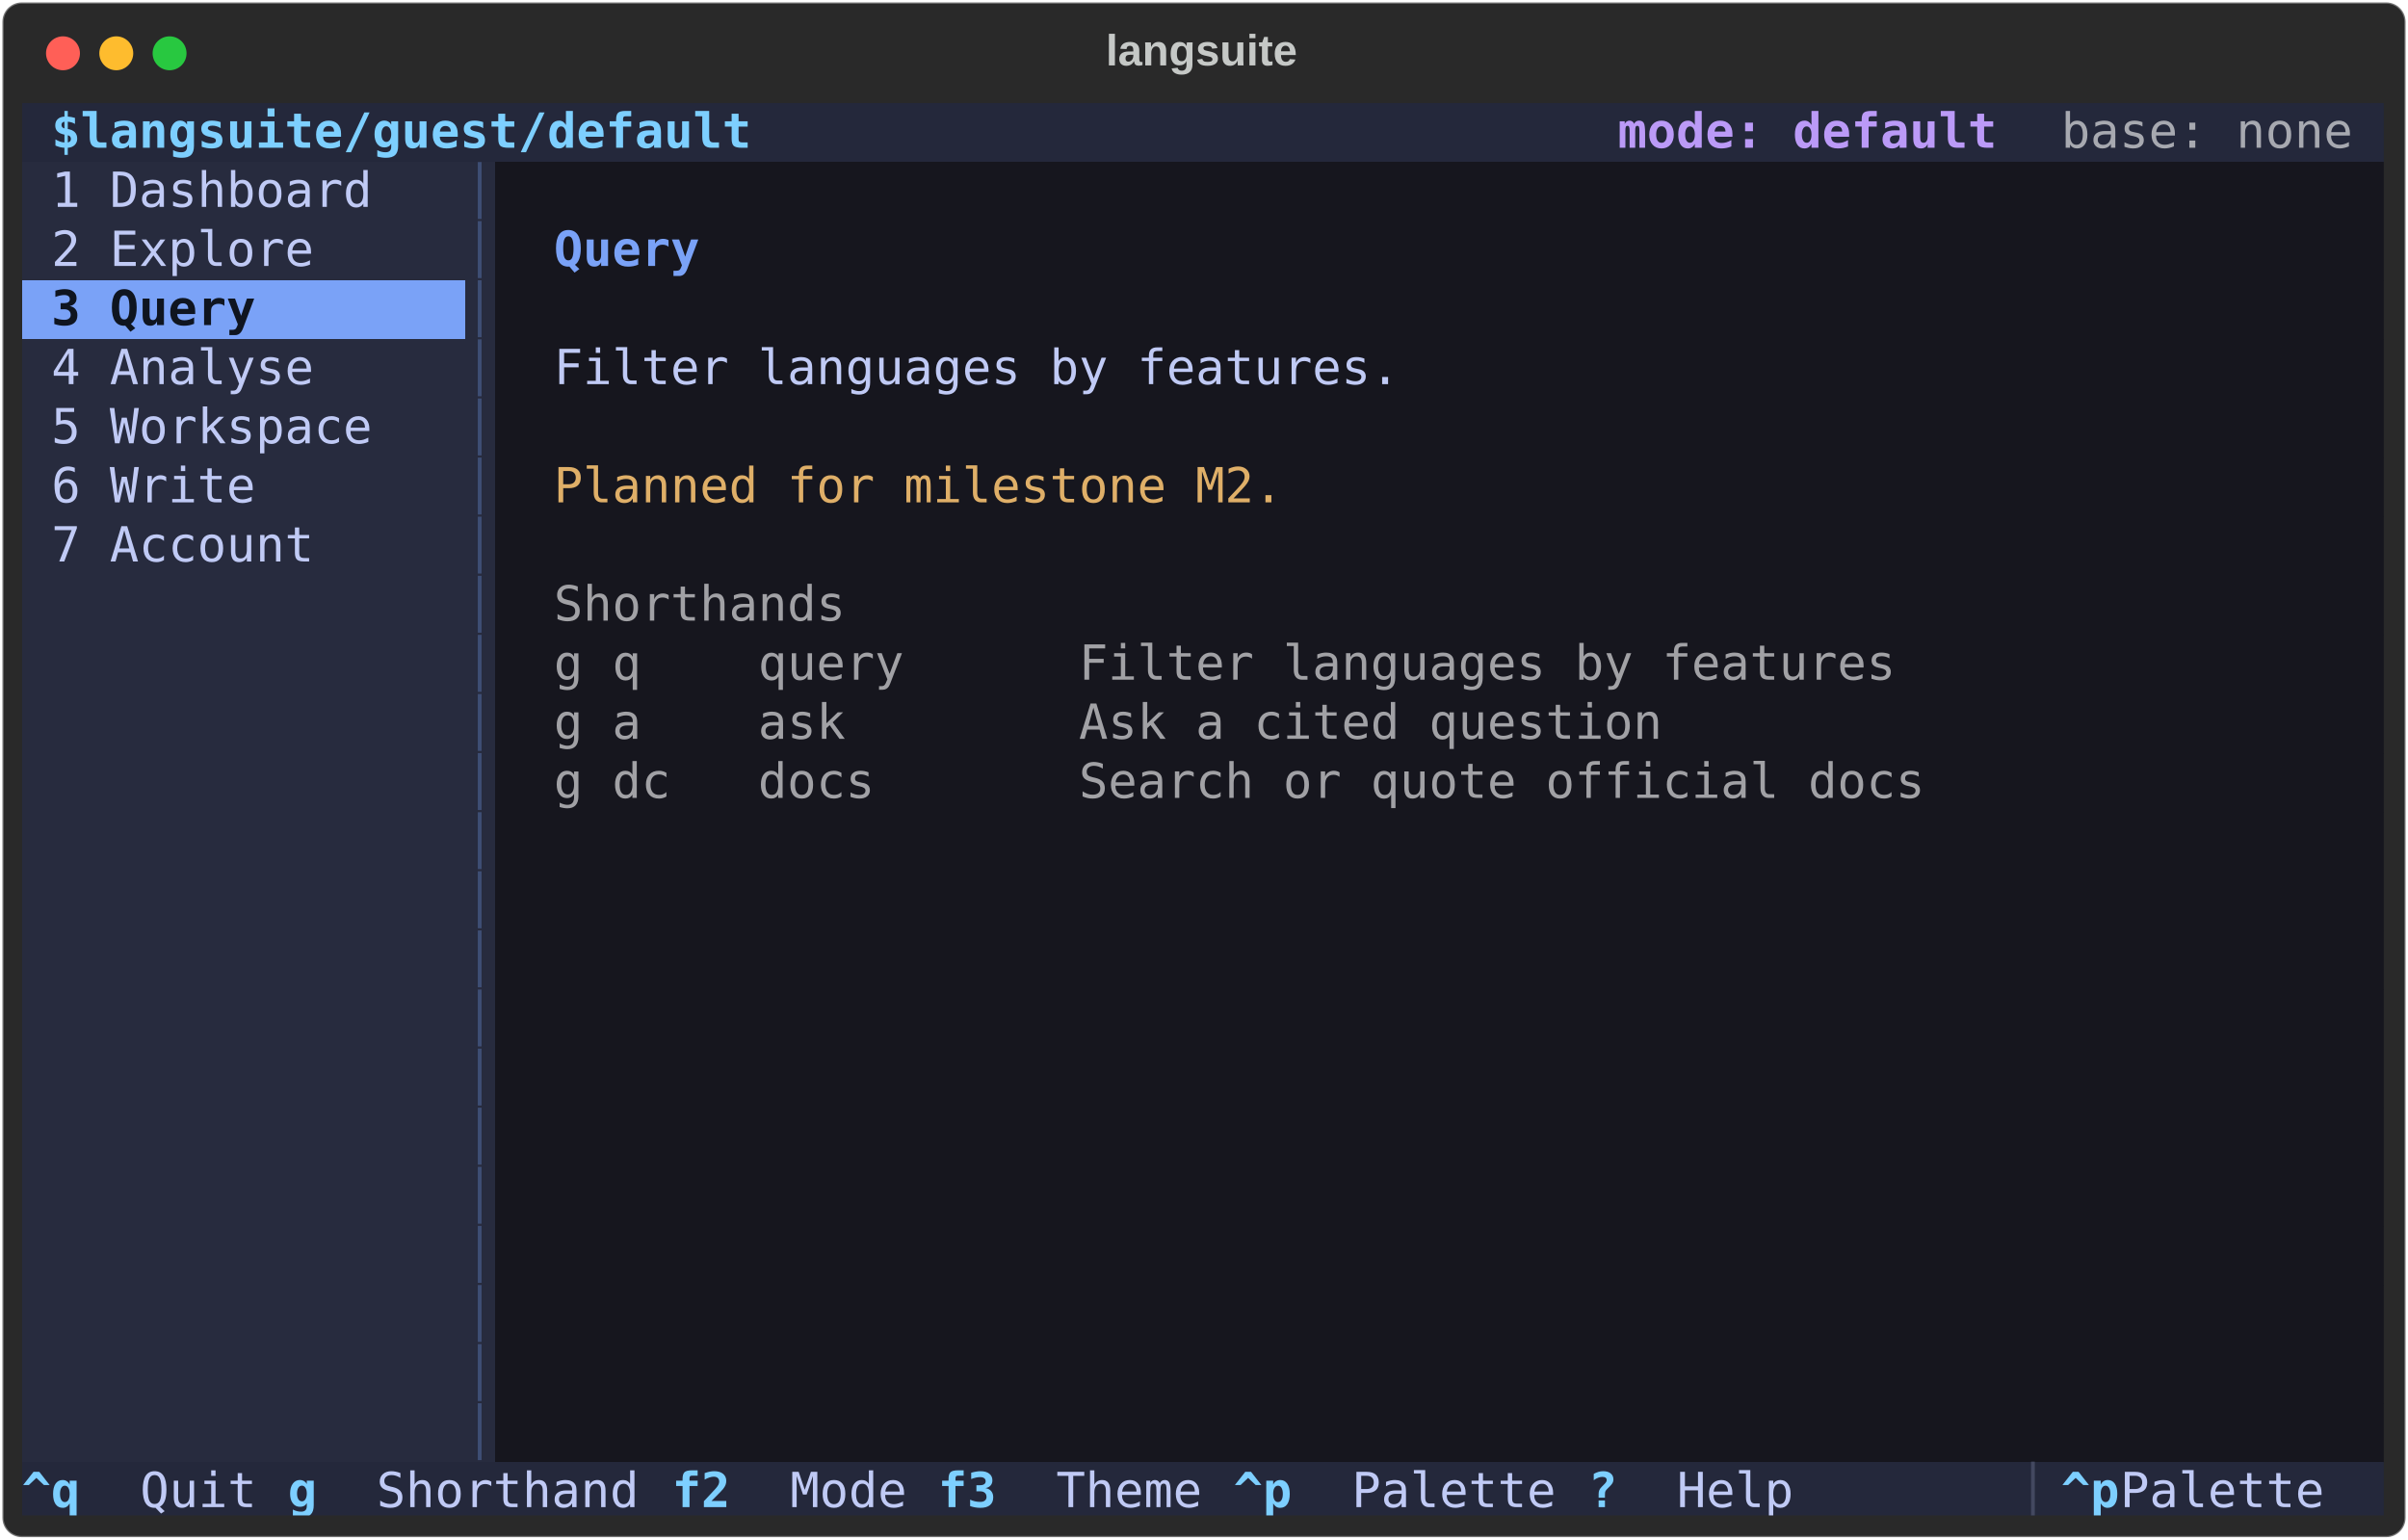
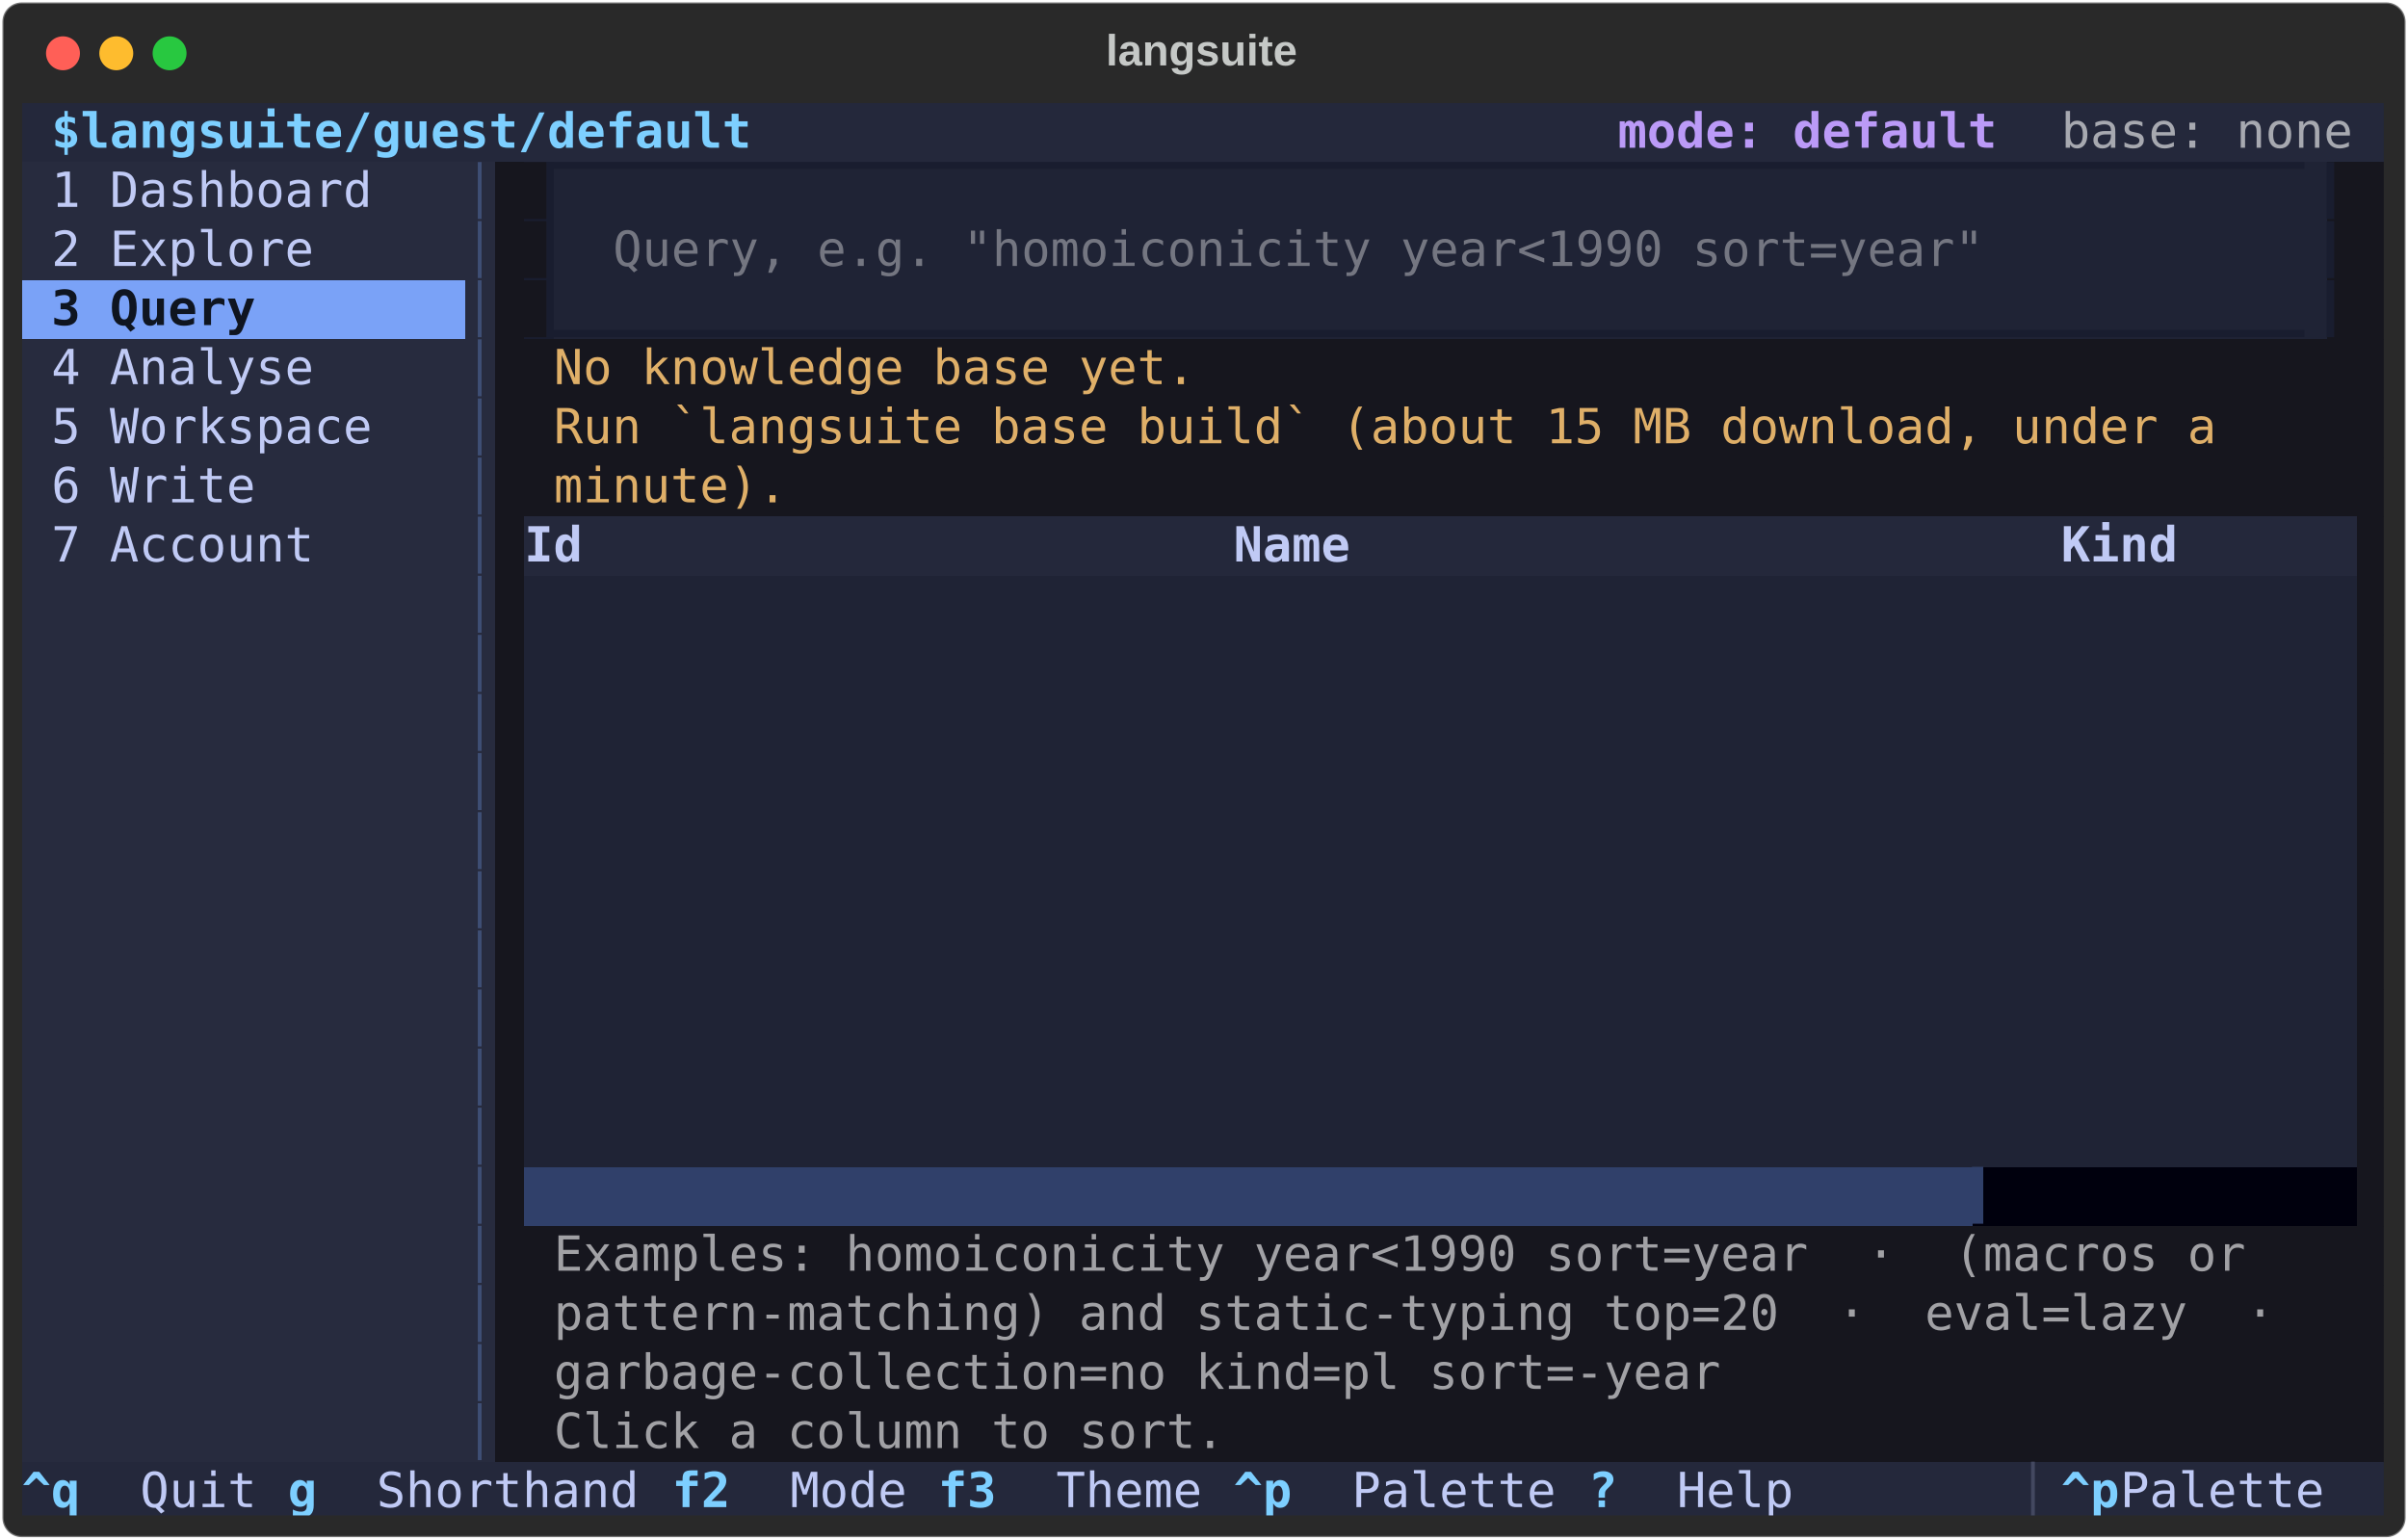
<svg xmlns="http://www.w3.org/2000/svg" class="rich-terminal" viewBox="0 0 994 635.6">
  <style>

    @font-face {
        font-family: "Fira Code";
        src: local("FiraCode-Regular"),
                url("https://cdnjs.cloudflare.com/ajax/libs/firacode/6.2.0/woff2/FiraCode-Regular.woff2") format("woff2"),
                url("https://cdnjs.cloudflare.com/ajax/libs/firacode/6.2.0/woff/FiraCode-Regular.woff") format("woff");
        font-style: normal;
        font-weight: 400;
    }
    @font-face {
        font-family: "Fira Code";
        src: local("FiraCode-Bold"),
                url("https://cdnjs.cloudflare.com/ajax/libs/firacode/6.2.0/woff2/FiraCode-Bold.woff2") format("woff2"),
                url("https://cdnjs.cloudflare.com/ajax/libs/firacode/6.2.0/woff/FiraCode-Bold.woff") format("woff");
        font-style: bold;
        font-weight: 700;
    }

    .terminal-matrix {
        font-family: Fira Code, monospace;
        font-size: 20px;
        line-height: 24.4px;
        font-variant-east-asian: full-width;
    }

    .terminal-title {
        font-size: 18px;
        font-weight: bold;
        font-family: arial;
    }

    .terminal-r1 { fill: #c5c8c6 }
.terminal-r2 { fill: #7dcfff;font-weight: bold }
.terminal-r3 { fill: #bb9af7;font-weight: bold }
.terminal-r4 { fill: #a7a9b0 }
.terminal-r5 { fill: #c0caf5 }
.terminal-r6 { fill: #3e4e74 }
- .terminal-r7 { fill: #7aa2f7;font-weight: bold }
- .terminal-r8 { fill: #0f1520;font-weight: bold }
- .terminal-r9 { fill: #dfaf68 }
- .terminal-r10 { fill: #a1a1a5 }
- .terminal-r11 { fill: #434860 }
+ .terminal-r7 { fill: #16161e }
+ .terminal-r8 { fill: #191d2f }
+ .terminal-r9 { fill: #747681 }
+ .terminal-r10 { fill: #0f1520;font-weight: bold }
+ .terminal-r11 { fill: #dfaf68 }
+ .terminal-r12 { fill: #c0caf5;font-weight: bold }
+ .terminal-r13 { fill: #1f2335 }
+ .terminal-r14 { fill: #30406a }
+ .terminal-r15 { fill: #a1a1a5 }
+ .terminal-r16 { fill: #434860 }
    </style>
  <defs>
    <clipPath id="terminal-clip-terminal">
      <rect x="0" y="0" width="975.0" height="584.6" />
    </clipPath>
    <clipPath id="terminal-line-0">
      <rect x="0" y="1.5" width="976" height="24.65" />
    </clipPath>
    <clipPath id="terminal-line-1">
      <rect x="0" y="25.9" width="976" height="24.65" />
    </clipPath>
    <clipPath id="terminal-line-2">
      <rect x="0" y="50.3" width="976" height="24.65" />
    </clipPath>
    <clipPath id="terminal-line-3">
      <rect x="0" y="74.7" width="976" height="24.65" />
    </clipPath>
    <clipPath id="terminal-line-4">
      <rect x="0" y="99.1" width="976" height="24.65" />
    </clipPath>
    <clipPath id="terminal-line-5">
      <rect x="0" y="123.5" width="976" height="24.65" />
    </clipPath>
    <clipPath id="terminal-line-6">
      <rect x="0" y="147.9" width="976" height="24.65" />
    </clipPath>
    <clipPath id="terminal-line-7">
      <rect x="0" y="172.3" width="976" height="24.65" />
    </clipPath>
    <clipPath id="terminal-line-8">
      <rect x="0" y="196.7" width="976" height="24.65" />
    </clipPath>
    <clipPath id="terminal-line-9">
      <rect x="0" y="221.1" width="976" height="24.65" />
    </clipPath>
    <clipPath id="terminal-line-10">
      <rect x="0" y="245.5" width="976" height="24.65" />
    </clipPath>
    <clipPath id="terminal-line-11">
      <rect x="0" y="269.9" width="976" height="24.65" />
    </clipPath>
    <clipPath id="terminal-line-12">
      <rect x="0" y="294.3" width="976" height="24.65" />
    </clipPath>
    <clipPath id="terminal-line-13">
      <rect x="0" y="318.7" width="976" height="24.65" />
    </clipPath>
    <clipPath id="terminal-line-14">
      <rect x="0" y="343.1" width="976" height="24.65" />
    </clipPath>
    <clipPath id="terminal-line-15">
      <rect x="0" y="367.5" width="976" height="24.65" />
    </clipPath>
    <clipPath id="terminal-line-16">
      <rect x="0" y="391.9" width="976" height="24.65" />
    </clipPath>
    <clipPath id="terminal-line-17">
      <rect x="0" y="416.3" width="976" height="24.65" />
    </clipPath>
    <clipPath id="terminal-line-18">
      <rect x="0" y="440.7" width="976" height="24.65" />
    </clipPath>
    <clipPath id="terminal-line-19">
      <rect x="0" y="465.1" width="976" height="24.65" />
    </clipPath>
    <clipPath id="terminal-line-20">
      <rect x="0" y="489.5" width="976" height="24.65" />
    </clipPath>
    <clipPath id="terminal-line-21">
      <rect x="0" y="513.9" width="976" height="24.65" />
    </clipPath>
    <clipPath id="terminal-line-22">
      <rect x="0" y="538.3" width="976" height="24.65" />
    </clipPath>
  </defs>
  <rect fill="#292929" stroke="rgba(255,255,255,0.35)" stroke-width="1" x="1" y="1" width="992" height="633.6" rx="8" />
  <text class="terminal-title" fill="#c5c8c6" text-anchor="middle" x="496" y="27">langsuite</text>
  <g transform="translate(26,22)">
    <circle cx="0" cy="0" r="7" fill="#ff5f57" />
    <circle cx="22" cy="0" r="7" fill="#febc2e" />
    <circle cx="44" cy="0" r="7" fill="#28c840" />
  </g>
  <g transform="translate(9, 41)" clip-path="url(#terminal-clip-terminal)">
    <rect fill="#24283b" x="0" y="1.5" width="12.2" height="24.65" shape-rendering="crispEdges" />
    <rect fill="#24283b" x="12.2" y="1.5" width="292.8" height="24.65" shape-rendering="crispEdges" />
    <rect fill="#24283b" x="305" y="1.5" width="353.8" height="24.65" shape-rendering="crispEdges" />
    <rect fill="#24283b" x="658.8" y="1.5" width="158.6" height="24.65" shape-rendering="crispEdges" />
    <rect fill="#24283b" x="817.4" y="1.5" width="24.4" height="24.65" shape-rendering="crispEdges" />
    <rect fill="#24283b" x="841.8" y="1.5" width="122" height="24.65" shape-rendering="crispEdges" />
    <rect fill="#24283b" x="963.8" y="1.5" width="12.2" height="24.65" shape-rendering="crispEdges" />
    <rect fill="#272b3e" x="0" y="25.9" width="12.2" height="24.65" shape-rendering="crispEdges" />
    <rect fill="#272b3e" x="12.2" y="25.9" width="134.2" height="24.65" shape-rendering="crispEdges" />
    <rect fill="#272b3e" x="146.4" y="25.9" width="36.6" height="24.65" shape-rendering="crispEdges" />
    <rect fill="#272b3e" x="183" y="25.9" width="12.2" height="24.65" shape-rendering="crispEdges" />
-     <rect fill="#16161e" x="195.2" y="25.9" width="780.8" height="24.65" shape-rendering="crispEdges" />
+     <rect fill="#16161e" x="195.2" y="25.9" width="12.2" height="24.65" shape-rendering="crispEdges" />
+     <rect fill="#191d2f" x="207.4" y="25.9" width="12.2" height="24.65" shape-rendering="crispEdges" />
+     <rect fill="#1f2335" x="219.6" y="25.9" width="732" height="24.65" shape-rendering="crispEdges" />
+     <rect fill="#16161e" x="951.6" y="25.9" width="12.2" height="24.65" shape-rendering="crispEdges" />
+     <rect fill="#16161e" x="963.8" y="25.9" width="12.2" height="24.65" shape-rendering="crispEdges" />
    <rect fill="#272b3e" x="0" y="50.3" width="12.2" height="24.65" shape-rendering="crispEdges" />
    <rect fill="#272b3e" x="12.2" y="50.3" width="109.8" height="24.65" shape-rendering="crispEdges" />
    <rect fill="#272b3e" x="122" y="50.3" width="61" height="24.65" shape-rendering="crispEdges" />
    <rect fill="#272b3e" x="183" y="50.3" width="12.2" height="24.65" shape-rendering="crispEdges" />
-     <rect fill="#16161e" x="195.2" y="50.3" width="24.4" height="24.65" shape-rendering="crispEdges" />
-     <rect fill="#16161e" x="219.6" y="50.3" width="61" height="24.65" shape-rendering="crispEdges" />
-     <rect fill="#16161e" x="280.6" y="50.3" width="695.4" height="24.65" shape-rendering="crispEdges" />
+     <rect fill="#16161e" x="195.2" y="50.3" width="12.2" height="24.65" shape-rendering="crispEdges" />
+     <rect fill="#191d2f" x="207.4" y="50.3" width="12.2" height="24.65" shape-rendering="crispEdges" />
+     <rect fill="#1f2335" x="219.6" y="50.3" width="24.4" height="24.65" shape-rendering="crispEdges" />
+     <rect fill="#1f2335" x="244" y="50.3" width="573.4" height="24.65" shape-rendering="crispEdges" />
+     <rect fill="#1f2335" x="817.4" y="50.3" width="109.8" height="24.65" shape-rendering="crispEdges" />
+     <rect fill="#1f2335" x="927.2" y="50.3" width="24.4" height="24.65" shape-rendering="crispEdges" />
+     <rect fill="#16161e" x="951.6" y="50.3" width="12.2" height="24.65" shape-rendering="crispEdges" />
+     <rect fill="#16161e" x="963.8" y="50.3" width="12.2" height="24.65" shape-rendering="crispEdges" />
    <rect fill="#7aa2f7" x="0" y="74.7" width="12.2" height="24.65" shape-rendering="crispEdges" />
    <rect fill="#7aa2f7" x="12.2" y="74.7" width="85.4" height="24.65" shape-rendering="crispEdges" />
    <rect fill="#7aa2f7" x="97.6" y="74.7" width="85.4" height="24.65" shape-rendering="crispEdges" />
    <rect fill="#272b3e" x="183" y="74.7" width="12.2" height="24.65" shape-rendering="crispEdges" />
-     <rect fill="#16161e" x="195.2" y="74.7" width="780.8" height="24.65" shape-rendering="crispEdges" />
+     <rect fill="#16161e" x="195.2" y="74.7" width="12.2" height="24.65" shape-rendering="crispEdges" />
+     <rect fill="#191d2f" x="207.4" y="74.7" width="12.2" height="24.65" shape-rendering="crispEdges" />
+     <rect fill="#1f2335" x="219.6" y="74.7" width="732" height="24.65" shape-rendering="crispEdges" />
+     <rect fill="#16161e" x="951.6" y="74.7" width="12.2" height="24.65" shape-rendering="crispEdges" />
+     <rect fill="#16161e" x="963.8" y="74.7" width="12.2" height="24.65" shape-rendering="crispEdges" />
    <rect fill="#272b3e" x="0" y="99.1" width="12.2" height="24.65" shape-rendering="crispEdges" />
    <rect fill="#272b3e" x="12.2" y="99.1" width="109.8" height="24.65" shape-rendering="crispEdges" />
    <rect fill="#272b3e" x="122" y="99.1" width="61" height="24.65" shape-rendering="crispEdges" />
    <rect fill="#272b3e" x="183" y="99.1" width="12.2" height="24.65" shape-rendering="crispEdges" />
    <rect fill="#16161e" x="195.2" y="99.1" width="24.4" height="24.65" shape-rendering="crispEdges" />
-     <rect fill="#16161e" x="219.6" y="99.1" width="353.8" height="24.65" shape-rendering="crispEdges" />
-     <rect fill="#16161e" x="573.4" y="99.1" width="402.6" height="24.65" shape-rendering="crispEdges" />
+     <rect fill="#16161e" x="219.6" y="99.1" width="268.4" height="24.65" shape-rendering="crispEdges" />
+     <rect fill="#16161e" x="488" y="99.1" width="488" height="24.65" shape-rendering="crispEdges" />
    <rect fill="#272b3e" x="0" y="123.5" width="12.2" height="24.65" shape-rendering="crispEdges" />
    <rect fill="#272b3e" x="12.2" y="123.5" width="134.2" height="24.65" shape-rendering="crispEdges" />
    <rect fill="#272b3e" x="146.4" y="123.5" width="36.6" height="24.65" shape-rendering="crispEdges" />
    <rect fill="#272b3e" x="183" y="123.5" width="12.2" height="24.65" shape-rendering="crispEdges" />
-     <rect fill="#16161e" x="195.2" y="123.5" width="780.8" height="24.65" shape-rendering="crispEdges" />
+     <rect fill="#16161e" x="195.2" y="123.5" width="24.4" height="24.65" shape-rendering="crispEdges" />
+     <rect fill="#16161e" x="219.6" y="123.5" width="695.4" height="24.65" shape-rendering="crispEdges" />
+     <rect fill="#16161e" x="915" y="123.5" width="61" height="24.65" shape-rendering="crispEdges" />
    <rect fill="#272b3e" x="0" y="147.9" width="12.2" height="24.65" shape-rendering="crispEdges" />
    <rect fill="#272b3e" x="12.2" y="147.9" width="85.4" height="24.65" shape-rendering="crispEdges" />
    <rect fill="#272b3e" x="97.6" y="147.9" width="85.4" height="24.65" shape-rendering="crispEdges" />
    <rect fill="#272b3e" x="183" y="147.9" width="12.2" height="24.65" shape-rendering="crispEdges" />
    <rect fill="#16161e" x="195.2" y="147.9" width="24.4" height="24.65" shape-rendering="crispEdges" />
-     <rect fill="#16161e" x="219.6" y="147.9" width="305" height="24.65" shape-rendering="crispEdges" />
-     <rect fill="#16161e" x="524.6" y="147.9" width="451.4" height="24.65" shape-rendering="crispEdges" />
+     <rect fill="#16161e" x="219.6" y="147.9" width="97.6" height="24.65" shape-rendering="crispEdges" />
+     <rect fill="#16161e" x="317.2" y="147.9" width="658.8" height="24.65" shape-rendering="crispEdges" />
    <rect fill="#272b3e" x="0" y="172.3" width="12.2" height="24.65" shape-rendering="crispEdges" />
    <rect fill="#272b3e" x="12.2" y="172.3" width="109.8" height="24.65" shape-rendering="crispEdges" />
    <rect fill="#272b3e" x="122" y="172.3" width="61" height="24.65" shape-rendering="crispEdges" />
    <rect fill="#272b3e" x="183" y="172.3" width="12.2" height="24.65" shape-rendering="crispEdges" />
-     <rect fill="#16161e" x="195.2" y="172.3" width="780.8" height="24.65" shape-rendering="crispEdges" />
+     <rect fill="#16161e" x="195.2" y="172.3" width="12.2" height="24.65" shape-rendering="crispEdges" />
+     <rect fill="#24283b" x="207.4" y="172.3" width="292.8" height="24.65" shape-rendering="crispEdges" />
+     <rect fill="#24283b" x="500.2" y="172.3" width="341.6" height="24.65" shape-rendering="crispEdges" />
+     <rect fill="#24283b" x="841.8" y="172.3" width="122" height="24.65" shape-rendering="crispEdges" />
+     <rect fill="#16161e" x="963.8" y="172.3" width="12.2" height="24.65" shape-rendering="crispEdges" />
    <rect fill="#272b3e" x="0" y="196.7" width="183" height="24.65" shape-rendering="crispEdges" />
    <rect fill="#272b3e" x="183" y="196.7" width="12.2" height="24.65" shape-rendering="crispEdges" />
-     <rect fill="#16161e" x="195.2" y="196.7" width="24.4" height="24.65" shape-rendering="crispEdges" />
-     <rect fill="#16161e" x="219.6" y="196.7" width="122" height="24.65" shape-rendering="crispEdges" />
-     <rect fill="#16161e" x="341.6" y="196.7" width="634.4" height="24.65" shape-rendering="crispEdges" />
+     <rect fill="#16161e" x="195.2" y="196.7" width="12.2" height="24.65" shape-rendering="crispEdges" />
+     <rect fill="#1f2335" x="207.4" y="196.7" width="756.4" height="24.65" shape-rendering="crispEdges" />
+     <rect fill="#16161e" x="963.8" y="196.7" width="12.2" height="24.65" shape-rendering="crispEdges" />
    <rect fill="#272b3e" x="0" y="221.1" width="183" height="24.65" shape-rendering="crispEdges" />
    <rect fill="#272b3e" x="183" y="221.1" width="12.2" height="24.65" shape-rendering="crispEdges" />
-     <rect fill="#16161e" x="195.2" y="221.1" width="24.4" height="24.65" shape-rendering="crispEdges" />
-     <rect fill="#16161e" x="219.6" y="221.1" width="585.6" height="24.65" shape-rendering="crispEdges" />
-     <rect fill="#16161e" x="805.2" y="221.1" width="170.8" height="24.65" shape-rendering="crispEdges" />
+     <rect fill="#16161e" x="195.2" y="221.1" width="12.2" height="24.65" shape-rendering="crispEdges" />
+     <rect fill="#1f2335" x="207.4" y="221.1" width="756.4" height="24.65" shape-rendering="crispEdges" />
+     <rect fill="#16161e" x="963.8" y="221.1" width="12.2" height="24.65" shape-rendering="crispEdges" />
    <rect fill="#272b3e" x="0" y="245.5" width="183" height="24.65" shape-rendering="crispEdges" />
    <rect fill="#272b3e" x="183" y="245.5" width="12.2" height="24.65" shape-rendering="crispEdges" />
-     <rect fill="#16161e" x="195.2" y="245.5" width="24.4" height="24.65" shape-rendering="crispEdges" />
-     <rect fill="#16161e" x="219.6" y="245.5" width="488" height="24.65" shape-rendering="crispEdges" />
-     <rect fill="#16161e" x="707.6" y="245.5" width="268.4" height="24.65" shape-rendering="crispEdges" />
+     <rect fill="#16161e" x="195.2" y="245.5" width="12.2" height="24.65" shape-rendering="crispEdges" />
+     <rect fill="#1f2335" x="207.4" y="245.5" width="756.4" height="24.65" shape-rendering="crispEdges" />
+     <rect fill="#16161e" x="963.8" y="245.5" width="12.2" height="24.65" shape-rendering="crispEdges" />
    <rect fill="#272b3e" x="0" y="269.9" width="183" height="24.65" shape-rendering="crispEdges" />
    <rect fill="#272b3e" x="183" y="269.9" width="12.2" height="24.65" shape-rendering="crispEdges" />
-     <rect fill="#16161e" x="195.2" y="269.9" width="24.4" height="24.65" shape-rendering="crispEdges" />
-     <rect fill="#16161e" x="219.6" y="269.9" width="597.8" height="24.65" shape-rendering="crispEdges" />
-     <rect fill="#16161e" x="817.4" y="269.9" width="158.6" height="24.65" shape-rendering="crispEdges" />
+     <rect fill="#16161e" x="195.2" y="269.9" width="12.2" height="24.65" shape-rendering="crispEdges" />
+     <rect fill="#1f2335" x="207.4" y="269.9" width="756.4" height="24.65" shape-rendering="crispEdges" />
+     <rect fill="#16161e" x="963.8" y="269.9" width="12.2" height="24.65" shape-rendering="crispEdges" />
    <rect fill="#272b3e" x="0" y="294.3" width="183" height="24.65" shape-rendering="crispEdges" />
    <rect fill="#272b3e" x="183" y="294.3" width="12.2" height="24.65" shape-rendering="crispEdges" />
-     <rect fill="#16161e" x="195.2" y="294.3" width="780.8" height="24.65" shape-rendering="crispEdges" />
+     <rect fill="#16161e" x="195.2" y="294.3" width="12.2" height="24.65" shape-rendering="crispEdges" />
+     <rect fill="#1f2335" x="207.4" y="294.3" width="756.4" height="24.65" shape-rendering="crispEdges" />
+     <rect fill="#16161e" x="963.8" y="294.3" width="12.2" height="24.65" shape-rendering="crispEdges" />
    <rect fill="#272b3e" x="0" y="318.7" width="183" height="24.65" shape-rendering="crispEdges" />
    <rect fill="#272b3e" x="183" y="318.7" width="12.2" height="24.65" shape-rendering="crispEdges" />
-     <rect fill="#16161e" x="195.2" y="318.7" width="780.8" height="24.65" shape-rendering="crispEdges" />
+     <rect fill="#16161e" x="195.2" y="318.7" width="12.2" height="24.65" shape-rendering="crispEdges" />
+     <rect fill="#1f2335" x="207.4" y="318.7" width="756.4" height="24.65" shape-rendering="crispEdges" />
+     <rect fill="#16161e" x="963.8" y="318.7" width="12.2" height="24.65" shape-rendering="crispEdges" />
    <rect fill="#272b3e" x="0" y="343.1" width="183" height="24.65" shape-rendering="crispEdges" />
    <rect fill="#272b3e" x="183" y="343.1" width="12.2" height="24.65" shape-rendering="crispEdges" />
-     <rect fill="#16161e" x="195.2" y="343.1" width="780.8" height="24.65" shape-rendering="crispEdges" />
+     <rect fill="#16161e" x="195.2" y="343.1" width="12.2" height="24.65" shape-rendering="crispEdges" />
+     <rect fill="#1f2335" x="207.4" y="343.1" width="756.4" height="24.65" shape-rendering="crispEdges" />
+     <rect fill="#16161e" x="963.8" y="343.1" width="12.2" height="24.65" shape-rendering="crispEdges" />
    <rect fill="#272b3e" x="0" y="367.5" width="183" height="24.65" shape-rendering="crispEdges" />
    <rect fill="#272b3e" x="183" y="367.5" width="12.2" height="24.65" shape-rendering="crispEdges" />
-     <rect fill="#16161e" x="195.2" y="367.5" width="780.8" height="24.65" shape-rendering="crispEdges" />
+     <rect fill="#16161e" x="195.2" y="367.5" width="12.2" height="24.65" shape-rendering="crispEdges" />
+     <rect fill="#1f2335" x="207.4" y="367.5" width="756.4" height="24.65" shape-rendering="crispEdges" />
+     <rect fill="#16161e" x="963.8" y="367.5" width="12.2" height="24.65" shape-rendering="crispEdges" />
    <rect fill="#272b3e" x="0" y="391.9" width="183" height="24.65" shape-rendering="crispEdges" />
    <rect fill="#272b3e" x="183" y="391.9" width="12.2" height="24.65" shape-rendering="crispEdges" />
-     <rect fill="#16161e" x="195.2" y="391.9" width="780.8" height="24.65" shape-rendering="crispEdges" />
+     <rect fill="#16161e" x="195.2" y="391.9" width="12.2" height="24.65" shape-rendering="crispEdges" />
+     <rect fill="#1f2335" x="207.4" y="391.9" width="756.4" height="24.65" shape-rendering="crispEdges" />
+     <rect fill="#16161e" x="963.8" y="391.9" width="12.2" height="24.65" shape-rendering="crispEdges" />
    <rect fill="#272b3e" x="0" y="416.3" width="183" height="24.65" shape-rendering="crispEdges" />
    <rect fill="#272b3e" x="183" y="416.3" width="12.2" height="24.65" shape-rendering="crispEdges" />
-     <rect fill="#16161e" x="195.2" y="416.3" width="780.8" height="24.65" shape-rendering="crispEdges" />
+     <rect fill="#16161e" x="195.2" y="416.3" width="12.2" height="24.65" shape-rendering="crispEdges" />
+     <rect fill="#1f2335" x="207.4" y="416.3" width="756.4" height="24.65" shape-rendering="crispEdges" />
+     <rect fill="#16161e" x="963.8" y="416.3" width="12.2" height="24.65" shape-rendering="crispEdges" />
    <rect fill="#272b3e" x="0" y="440.7" width="183" height="24.65" shape-rendering="crispEdges" />
    <rect fill="#272b3e" x="183" y="440.7" width="12.2" height="24.65" shape-rendering="crispEdges" />
-     <rect fill="#16161e" x="195.2" y="440.7" width="780.8" height="24.65" shape-rendering="crispEdges" />
+     <rect fill="#16161e" x="195.2" y="440.7" width="12.2" height="24.65" shape-rendering="crispEdges" />
+     <rect fill="#30406a" x="207.4" y="440.7" width="597.8" height="24.65" shape-rendering="crispEdges" />
+     <rect fill="#00000d" x="805.2" y="440.7" width="12.2" height="24.65" shape-rendering="crispEdges" />
+     <rect fill="#00000d" x="817.4" y="440.7" width="146.4" height="24.65" shape-rendering="crispEdges" />
+     <rect fill="#16161e" x="963.8" y="440.7" width="12.2" height="24.65" shape-rendering="crispEdges" />
    <rect fill="#272b3e" x="0" y="465.1" width="183" height="24.65" shape-rendering="crispEdges" />
    <rect fill="#272b3e" x="183" y="465.1" width="12.2" height="24.65" shape-rendering="crispEdges" />
-     <rect fill="#16161e" x="195.2" y="465.1" width="780.8" height="24.65" shape-rendering="crispEdges" />
+     <rect fill="#16161e" x="195.2" y="465.1" width="24.4" height="24.65" shape-rendering="crispEdges" />
+     <rect fill="#16161e" x="219.6" y="465.1" width="707.6" height="24.65" shape-rendering="crispEdges" />
+     <rect fill="#16161e" x="927.2" y="465.1" width="48.8" height="24.65" shape-rendering="crispEdges" />
    <rect fill="#272b3e" x="0" y="489.5" width="183" height="24.65" shape-rendering="crispEdges" />
    <rect fill="#272b3e" x="183" y="489.5" width="12.2" height="24.65" shape-rendering="crispEdges" />
-     <rect fill="#16161e" x="195.2" y="489.5" width="780.8" height="24.65" shape-rendering="crispEdges" />
+     <rect fill="#16161e" x="195.2" y="489.5" width="24.4" height="24.65" shape-rendering="crispEdges" />
+     <rect fill="#16161e" x="219.6" y="489.5" width="719.8" height="24.65" shape-rendering="crispEdges" />
+     <rect fill="#16161e" x="939.4" y="489.5" width="36.6" height="24.65" shape-rendering="crispEdges" />
    <rect fill="#272b3e" x="0" y="513.9" width="183" height="24.65" shape-rendering="crispEdges" />
    <rect fill="#272b3e" x="183" y="513.9" width="12.2" height="24.65" shape-rendering="crispEdges" />
-     <rect fill="#16161e" x="195.2" y="513.9" width="780.8" height="24.65" shape-rendering="crispEdges" />
+     <rect fill="#16161e" x="195.2" y="513.9" width="24.4" height="24.65" shape-rendering="crispEdges" />
+     <rect fill="#16161e" x="219.6" y="513.9" width="488" height="24.65" shape-rendering="crispEdges" />
+     <rect fill="#16161e" x="707.6" y="513.9" width="268.4" height="24.65" shape-rendering="crispEdges" />
    <rect fill="#272b3e" x="0" y="538.3" width="183" height="24.65" shape-rendering="crispEdges" />
    <rect fill="#272b3e" x="183" y="538.3" width="12.2" height="24.65" shape-rendering="crispEdges" />
-     <rect fill="#16161e" x="195.2" y="538.3" width="780.8" height="24.65" shape-rendering="crispEdges" />
+     <rect fill="#16161e" x="195.2" y="538.3" width="24.4" height="24.65" shape-rendering="crispEdges" />
+     <rect fill="#16161e" x="219.6" y="538.3" width="280.6" height="24.65" shape-rendering="crispEdges" />
+     <rect fill="#16161e" x="500.2" y="538.3" width="475.8" height="24.65" shape-rendering="crispEdges" />
    <rect fill="#24283b" x="0" y="562.7" width="48.8" height="24.65" shape-rendering="crispEdges" />
    <rect fill="#24283b" x="48.8" y="562.7" width="61" height="24.65" shape-rendering="crispEdges" />
    <rect fill="#24283b" x="109.8" y="562.7" width="36.6" height="24.65" shape-rendering="crispEdges" />
    <rect fill="#24283b" x="146.4" y="562.7" width="122" height="24.65" shape-rendering="crispEdges" />
    <rect fill="#24283b" x="268.4" y="562.7" width="48.8" height="24.65" shape-rendering="crispEdges" />
    <rect fill="#24283b" x="317.2" y="562.7" width="61" height="24.65" shape-rendering="crispEdges" />
    <rect fill="#24283b" x="378.2" y="562.7" width="48.8" height="24.65" shape-rendering="crispEdges" />
    <rect fill="#24283b" x="427" y="562.7" width="73.2" height="24.65" shape-rendering="crispEdges" />
    <rect fill="#24283b" x="500.2" y="562.7" width="48.8" height="24.65" shape-rendering="crispEdges" />
    <rect fill="#24283b" x="549" y="562.7" width="97.6" height="24.65" shape-rendering="crispEdges" />
    <rect fill="#24283b" x="646.6" y="562.7" width="36.6" height="24.65" shape-rendering="crispEdges" />
    <rect fill="#24283b" x="683.2" y="562.7" width="61" height="24.65" shape-rendering="crispEdges" />
    <rect fill="#24283b" x="744.2" y="562.7" width="85.4" height="24.65" shape-rendering="crispEdges" />
    <rect fill="#24283b" x="829.6" y="562.7" width="12.2" height="24.65" shape-rendering="crispEdges" />
    <rect fill="#24283b" x="841.8" y="562.7" width="24.4" height="24.65" shape-rendering="crispEdges" />
    <rect fill="#24283b" x="866.2" y="562.7" width="97.6" height="24.65" shape-rendering="crispEdges" />
    <rect fill="#24283b" x="963.8" y="562.7" width="12.2" height="24.65" shape-rendering="crispEdges" />
    <g class="terminal-matrix">
      <text class="terminal-r2" x="12.2" y="20" textLength="292.8" clip-path="url(#terminal-line-0)">$langsuite/guest/default</text>
      <text class="terminal-r3" x="658.8" y="20" textLength="158.6" clip-path="url(#terminal-line-0)">mode: default</text>
      <text class="terminal-r4" x="841.8" y="20" textLength="122" clip-path="url(#terminal-line-0)">base: none</text>
      <text class="terminal-r1" x="976" y="20" textLength="12.2" clip-path="url(#terminal-line-0)">
</text>
      <text class="terminal-r5" x="12.2" y="44.4" textLength="134.2" clip-path="url(#terminal-line-1)">1 Dashboard</text>
      <text class="terminal-r6" x="183" y="44.4" textLength="12.2" clip-path="url(#terminal-line-1)">│</text>
+       <text class="terminal-r7" x="207.4" y="44.4" textLength="12.2" clip-path="url(#terminal-line-1)">▊</text>
+       <text class="terminal-r8" x="219.6" y="44.4" textLength="732" clip-path="url(#terminal-line-1)">▔▔▔▔▔▔▔▔▔▔▔▔▔▔▔▔▔▔▔▔▔▔▔▔▔▔▔▔▔▔▔▔▔▔▔▔▔▔▔▔▔▔▔▔▔▔▔▔▔▔▔▔▔▔▔▔▔▔▔▔</text>
+       <text class="terminal-r8" x="951.6" y="44.4" textLength="12.2" clip-path="url(#terminal-line-1)">▎</text>
      <text class="terminal-r1" x="976" y="44.4" textLength="12.2" clip-path="url(#terminal-line-1)">
</text>
      <text class="terminal-r5" x="12.2" y="68.8" textLength="109.8" clip-path="url(#terminal-line-2)">2 Explore</text>
      <text class="terminal-r6" x="183" y="68.8" textLength="12.2" clip-path="url(#terminal-line-2)">│</text>
-       <text class="terminal-r7" x="219.6" y="68.8" textLength="61" clip-path="url(#terminal-line-2)">Query</text>
+       <text class="terminal-r7" x="207.4" y="68.8" textLength="12.2" clip-path="url(#terminal-line-2)">▊</text>
+       <text class="terminal-r9" x="244" y="68.8" textLength="573.4" clip-path="url(#terminal-line-2)">Query, e.g. "homoiconicity year&lt;1990 sort=year"</text>
+       <text class="terminal-r8" x="951.6" y="68.8" textLength="12.2" clip-path="url(#terminal-line-2)">▎</text>
      <text class="terminal-r1" x="976" y="68.8" textLength="12.2" clip-path="url(#terminal-line-2)">
</text>
-       <text class="terminal-r8" x="12.2" y="93.2" textLength="85.4" clip-path="url(#terminal-line-3)">3 Query</text>
+       <text class="terminal-r10" x="12.2" y="93.2" textLength="85.4" clip-path="url(#terminal-line-3)">3 Query</text>
      <text class="terminal-r6" x="183" y="93.2" textLength="12.2" clip-path="url(#terminal-line-3)">│</text>
+       <text class="terminal-r7" x="207.4" y="93.2" textLength="12.2" clip-path="url(#terminal-line-3)">▊</text>
+       <text class="terminal-r8" x="219.6" y="93.2" textLength="732" clip-path="url(#terminal-line-3)">▁▁▁▁▁▁▁▁▁▁▁▁▁▁▁▁▁▁▁▁▁▁▁▁▁▁▁▁▁▁▁▁▁▁▁▁▁▁▁▁▁▁▁▁▁▁▁▁▁▁▁▁▁▁▁▁▁▁▁▁</text>
+       <text class="terminal-r8" x="951.6" y="93.2" textLength="12.2" clip-path="url(#terminal-line-3)">▎</text>
      <text class="terminal-r1" x="976" y="93.2" textLength="12.2" clip-path="url(#terminal-line-3)">
</text>
      <text class="terminal-r5" x="12.2" y="117.6" textLength="109.8" clip-path="url(#terminal-line-4)">4 Analyse</text>
      <text class="terminal-r6" x="183" y="117.6" textLength="12.2" clip-path="url(#terminal-line-4)">│</text>
-       <text class="terminal-r5" x="219.6" y="117.6" textLength="353.8" clip-path="url(#terminal-line-4)">Filter languages by features.</text>
+       <text class="terminal-r11" x="219.6" y="117.6" textLength="268.4" clip-path="url(#terminal-line-4)">No knowledge base yet.</text>
      <text class="terminal-r1" x="976" y="117.6" textLength="12.2" clip-path="url(#terminal-line-4)">
</text>
      <text class="terminal-r5" x="12.2" y="142" textLength="134.2" clip-path="url(#terminal-line-5)">5 Workspace</text>
      <text class="terminal-r6" x="183" y="142" textLength="12.2" clip-path="url(#terminal-line-5)">│</text>
+       <text class="terminal-r11" x="219.6" y="142" textLength="695.4" clip-path="url(#terminal-line-5)">Run `langsuite base build` (about 15 MB download, under a</text>
      <text class="terminal-r1" x="976" y="142" textLength="12.2" clip-path="url(#terminal-line-5)">
</text>
      <text class="terminal-r5" x="12.2" y="166.4" textLength="85.4" clip-path="url(#terminal-line-6)">6 Write</text>
      <text class="terminal-r6" x="183" y="166.4" textLength="12.2" clip-path="url(#terminal-line-6)">│</text>
-       <text class="terminal-r9" x="219.6" y="166.4" textLength="305" clip-path="url(#terminal-line-6)">Planned for milestone M2.</text>
+       <text class="terminal-r11" x="219.6" y="166.4" textLength="97.6" clip-path="url(#terminal-line-6)">minute).</text>
      <text class="terminal-r1" x="976" y="166.4" textLength="12.2" clip-path="url(#terminal-line-6)">
</text>
      <text class="terminal-r5" x="12.2" y="190.8" textLength="109.8" clip-path="url(#terminal-line-7)">7 Account</text>
      <text class="terminal-r6" x="183" y="190.8" textLength="12.2" clip-path="url(#terminal-line-7)">│</text>
+       <text class="terminal-r12" x="207.4" y="190.8" textLength="292.8" clip-path="url(#terminal-line-7)"> Id                     </text>
+       <text class="terminal-r12" x="500.2" y="190.8" textLength="341.6" clip-path="url(#terminal-line-7)"> Name                       </text>
+       <text class="terminal-r12" x="841.8" y="190.8" textLength="122" clip-path="url(#terminal-line-7)"> Kind     </text>
      <text class="terminal-r1" x="976" y="190.8" textLength="12.2" clip-path="url(#terminal-line-7)">
</text>
      <text class="terminal-r6" x="183" y="215.2" textLength="12.2" clip-path="url(#terminal-line-8)">│</text>
-       <text class="terminal-r10" x="219.6" y="215.2" textLength="122" clip-path="url(#terminal-line-8)">Shorthands</text>
      <text class="terminal-r1" x="976" y="215.2" textLength="12.2" clip-path="url(#terminal-line-8)">
</text>
      <text class="terminal-r6" x="183" y="239.6" textLength="12.2" clip-path="url(#terminal-line-9)">│</text>
-       <text class="terminal-r10" x="219.6" y="239.6" textLength="585.6" clip-path="url(#terminal-line-9)">  g q    query      Filter languages by features</text>
      <text class="terminal-r1" x="976" y="239.6" textLength="12.2" clip-path="url(#terminal-line-9)">
</text>
      <text class="terminal-r6" x="183" y="264" textLength="12.2" clip-path="url(#terminal-line-10)">│</text>
-       <text class="terminal-r10" x="219.6" y="264" textLength="488" clip-path="url(#terminal-line-10)">  g a    ask        Ask a cited question</text>
      <text class="terminal-r1" x="976" y="264" textLength="12.2" clip-path="url(#terminal-line-10)">
</text>
      <text class="terminal-r6" x="183" y="288.4" textLength="12.2" clip-path="url(#terminal-line-11)">│</text>
-       <text class="terminal-r10" x="219.6" y="288.4" textLength="597.8" clip-path="url(#terminal-line-11)">  g dc   docs       Search or quote official docs</text>
      <text class="terminal-r1" x="976" y="288.4" textLength="12.2" clip-path="url(#terminal-line-11)">
</text>
      <text class="terminal-r6" x="183" y="312.8" textLength="12.2" clip-path="url(#terminal-line-12)">│</text>
      <text class="terminal-r1" x="976" y="312.8" textLength="12.2" clip-path="url(#terminal-line-12)">
</text>
      <text class="terminal-r6" x="183" y="337.2" textLength="12.2" clip-path="url(#terminal-line-13)">│</text>
      <text class="terminal-r1" x="976" y="337.2" textLength="12.2" clip-path="url(#terminal-line-13)">
</text>
      <text class="terminal-r6" x="183" y="361.6" textLength="12.2" clip-path="url(#terminal-line-14)">│</text>
      <text class="terminal-r1" x="976" y="361.6" textLength="12.2" clip-path="url(#terminal-line-14)">
</text>
      <text class="terminal-r6" x="183" y="386" textLength="12.2" clip-path="url(#terminal-line-15)">│</text>
      <text class="terminal-r1" x="976" y="386" textLength="12.2" clip-path="url(#terminal-line-15)">
</text>
      <text class="terminal-r6" x="183" y="410.4" textLength="12.2" clip-path="url(#terminal-line-16)">│</text>
      <text class="terminal-r1" x="976" y="410.4" textLength="12.2" clip-path="url(#terminal-line-16)">
</text>
      <text class="terminal-r6" x="183" y="434.8" textLength="12.2" clip-path="url(#terminal-line-17)">│</text>
      <text class="terminal-r1" x="976" y="434.8" textLength="12.2" clip-path="url(#terminal-line-17)">
</text>
      <text class="terminal-r6" x="183" y="459.2" textLength="12.2" clip-path="url(#terminal-line-18)">│</text>
+       <text class="terminal-r14" x="805.2" y="459.2" textLength="12.2" clip-path="url(#terminal-line-18)">▍</text>
      <text class="terminal-r1" x="976" y="459.2" textLength="12.2" clip-path="url(#terminal-line-18)">
</text>
      <text class="terminal-r6" x="183" y="483.6" textLength="12.2" clip-path="url(#terminal-line-19)">│</text>
+       <text class="terminal-r15" x="219.6" y="483.6" textLength="707.6" clip-path="url(#terminal-line-19)">Examples: homoiconicity year&lt;1990 sort=year  ·  (macros or</text>
      <text class="terminal-r1" x="976" y="483.6" textLength="12.2" clip-path="url(#terminal-line-19)">
</text>
      <text class="terminal-r6" x="183" y="508" textLength="12.2" clip-path="url(#terminal-line-20)">│</text>
+       <text class="terminal-r15" x="219.6" y="508" textLength="719.8" clip-path="url(#terminal-line-20)">pattern-matching) and static-typing top=20  ·  eval=lazy  ·</text>
      <text class="terminal-r1" x="976" y="508" textLength="12.2" clip-path="url(#terminal-line-20)">
</text>
      <text class="terminal-r6" x="183" y="532.4" textLength="12.2" clip-path="url(#terminal-line-21)">│</text>
+       <text class="terminal-r15" x="219.6" y="532.4" textLength="488" clip-path="url(#terminal-line-21)">garbage-collection=no kind=pl sort=-year</text>
      <text class="terminal-r1" x="976" y="532.4" textLength="12.2" clip-path="url(#terminal-line-21)">
</text>
      <text class="terminal-r6" x="183" y="556.8" textLength="12.2" clip-path="url(#terminal-line-22)">│</text>
+       <text class="terminal-r15" x="219.6" y="556.8" textLength="280.6" clip-path="url(#terminal-line-22)">Click a column to sort.</text>
      <text class="terminal-r1" x="976" y="556.8" textLength="12.2" clip-path="url(#terminal-line-22)">
</text>
      <text class="terminal-r2" x="0" y="581.2" textLength="48.8" clip-path="url(#terminal-line-23)"> ^q </text>
      <text class="terminal-r5" x="48.8" y="581.2" textLength="61" clip-path="url(#terminal-line-23)">Quit </text>
      <text class="terminal-r2" x="109.8" y="581.2" textLength="36.6" clip-path="url(#terminal-line-23)"> g </text>
      <text class="terminal-r5" x="146.4" y="581.2" textLength="122" clip-path="url(#terminal-line-23)">Shorthand </text>
      <text class="terminal-r2" x="268.4" y="581.2" textLength="48.8" clip-path="url(#terminal-line-23)"> f2 </text>
      <text class="terminal-r5" x="317.2" y="581.2" textLength="61" clip-path="url(#terminal-line-23)">Mode </text>
      <text class="terminal-r2" x="378.2" y="581.2" textLength="48.8" clip-path="url(#terminal-line-23)"> f3 </text>
      <text class="terminal-r5" x="427" y="581.2" textLength="73.2" clip-path="url(#terminal-line-23)">Theme </text>
      <text class="terminal-r2" x="500.2" y="581.2" textLength="48.8" clip-path="url(#terminal-line-23)"> ^p </text>
      <text class="terminal-r5" x="549" y="581.2" textLength="97.6" clip-path="url(#terminal-line-23)">Palette </text>
      <text class="terminal-r2" x="646.6" y="581.2" textLength="36.6" clip-path="url(#terminal-line-23)"> ? </text>
      <text class="terminal-r5" x="683.2" y="581.2" textLength="61" clip-path="url(#terminal-line-23)">Help </text>
-       <text class="terminal-r11" x="829.6" y="581.2" textLength="12.2" clip-path="url(#terminal-line-23)">▏</text>
+       <text class="terminal-r16" x="829.6" y="581.2" textLength="12.2" clip-path="url(#terminal-line-23)">▏</text>
      <text class="terminal-r2" x="841.8" y="581.2" textLength="24.4" clip-path="url(#terminal-line-23)">^p</text>
      <text class="terminal-r5" x="866.2" y="581.2" textLength="97.6" clip-path="url(#terminal-line-23)"> Palette</text>
    </g>
  </g>
</svg>
